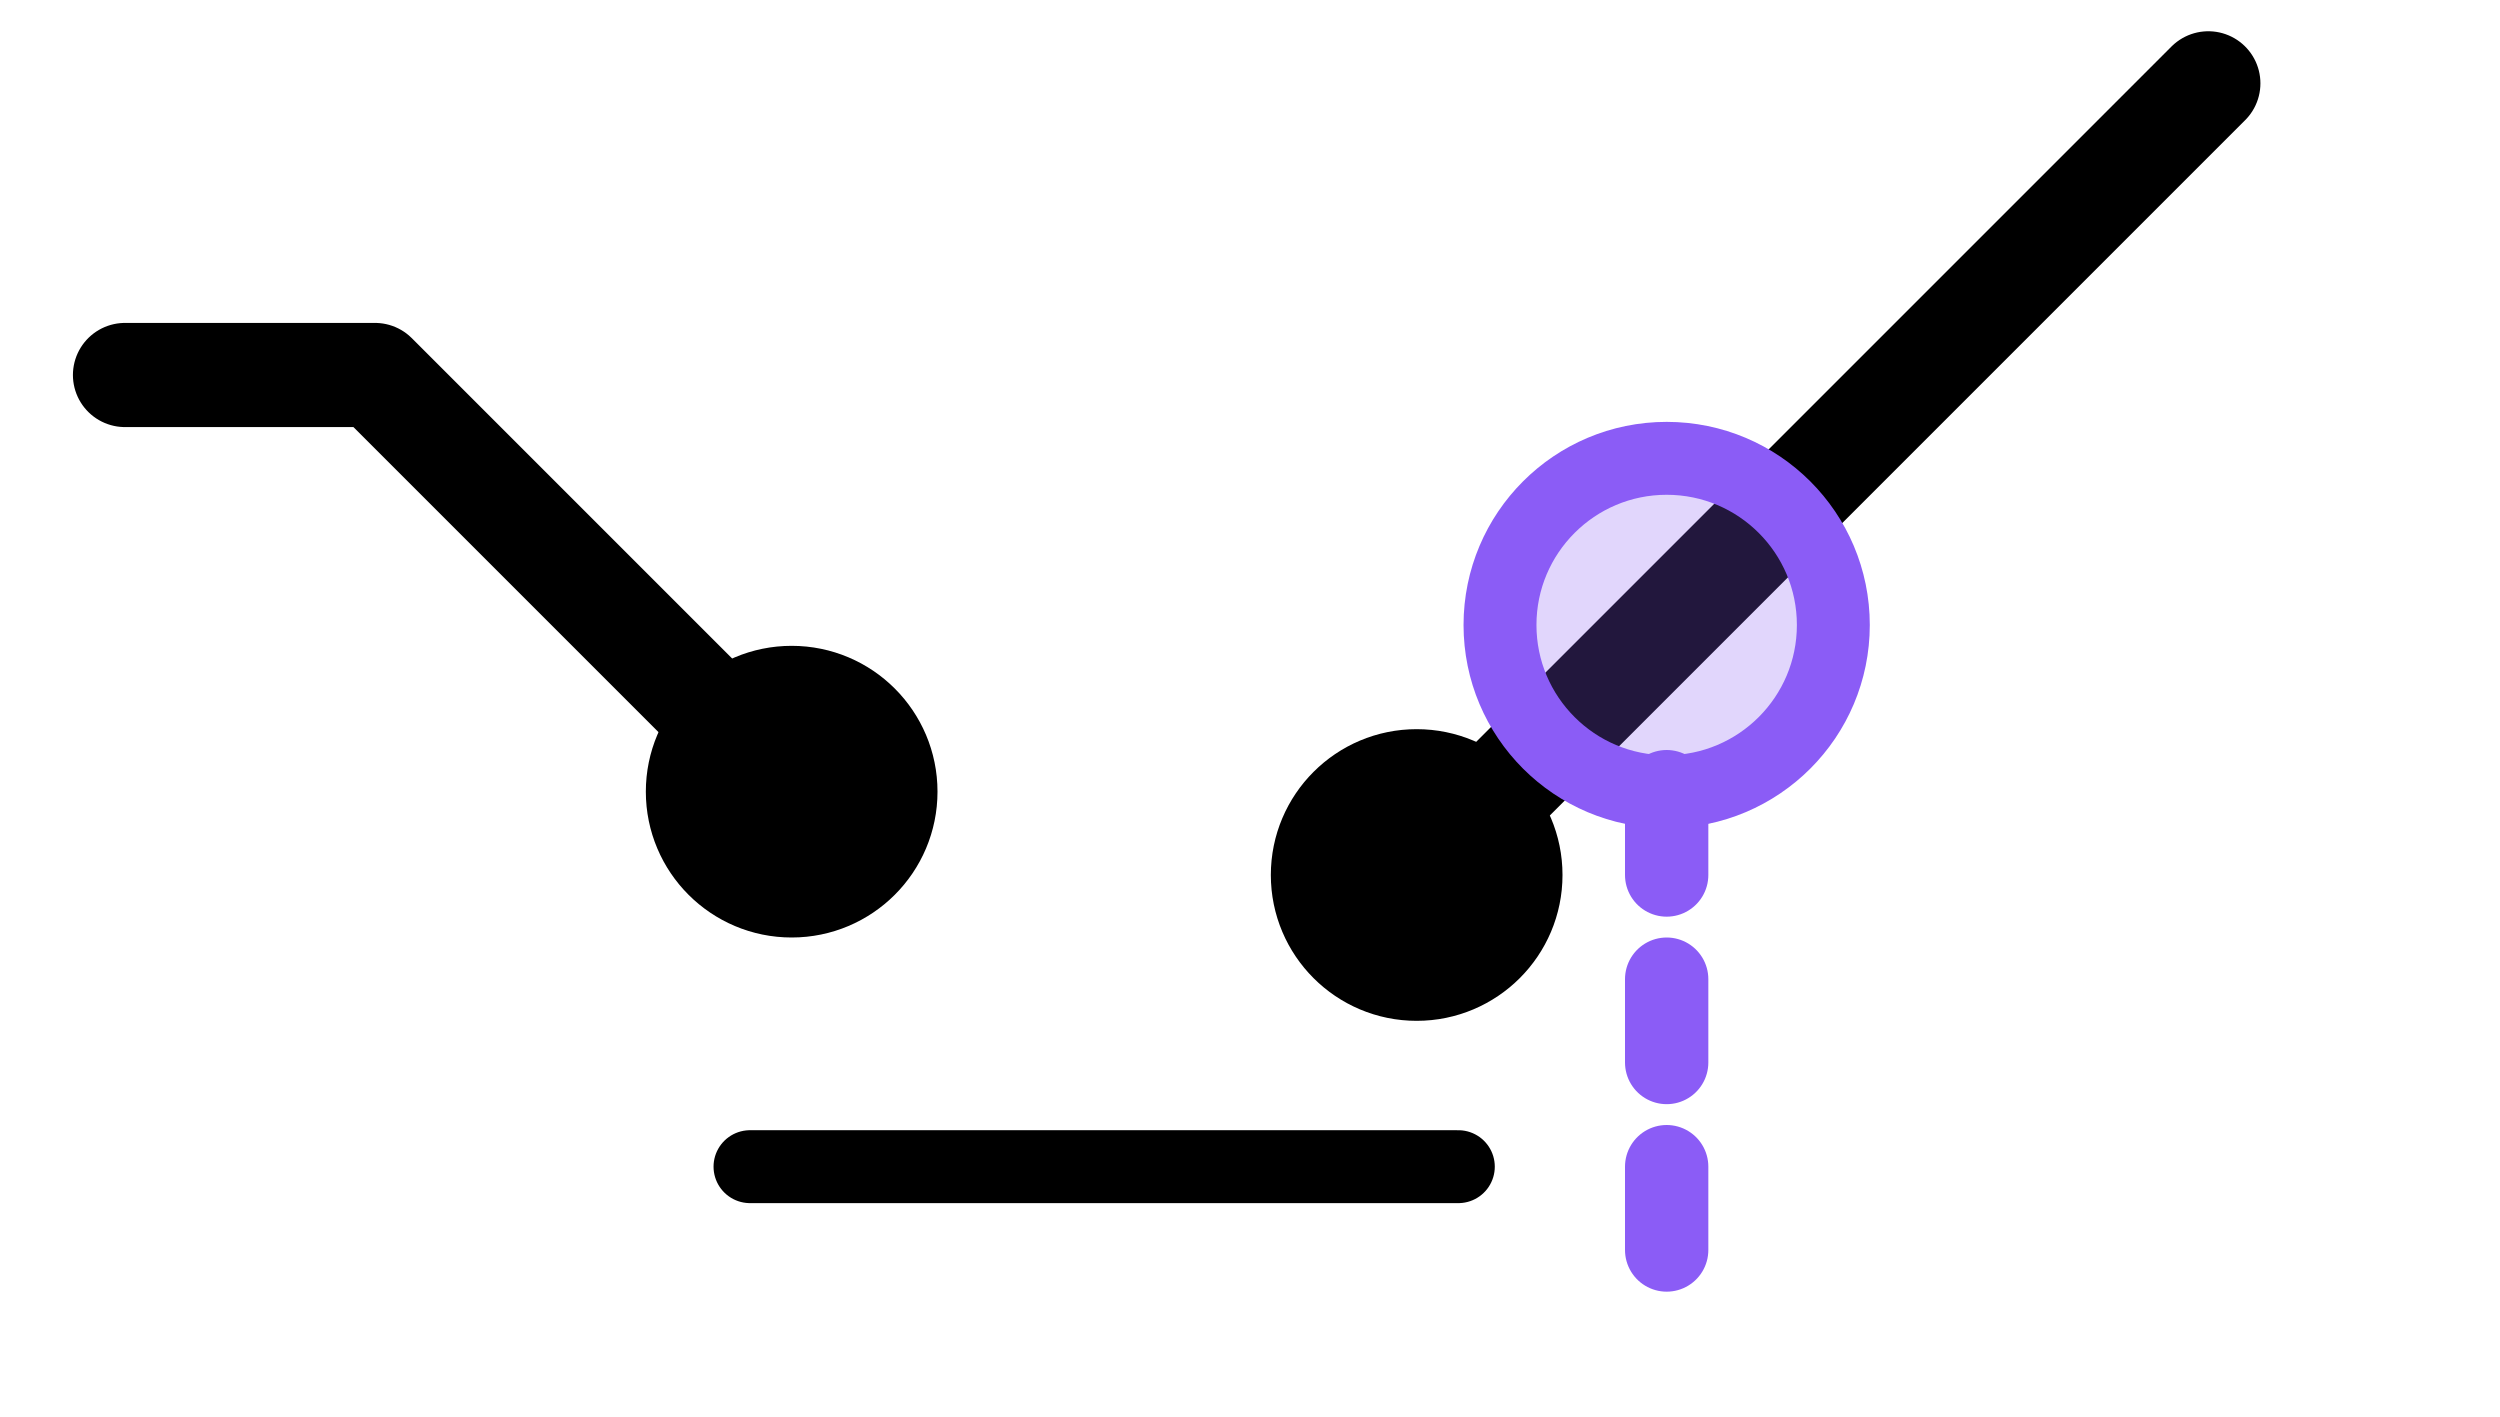
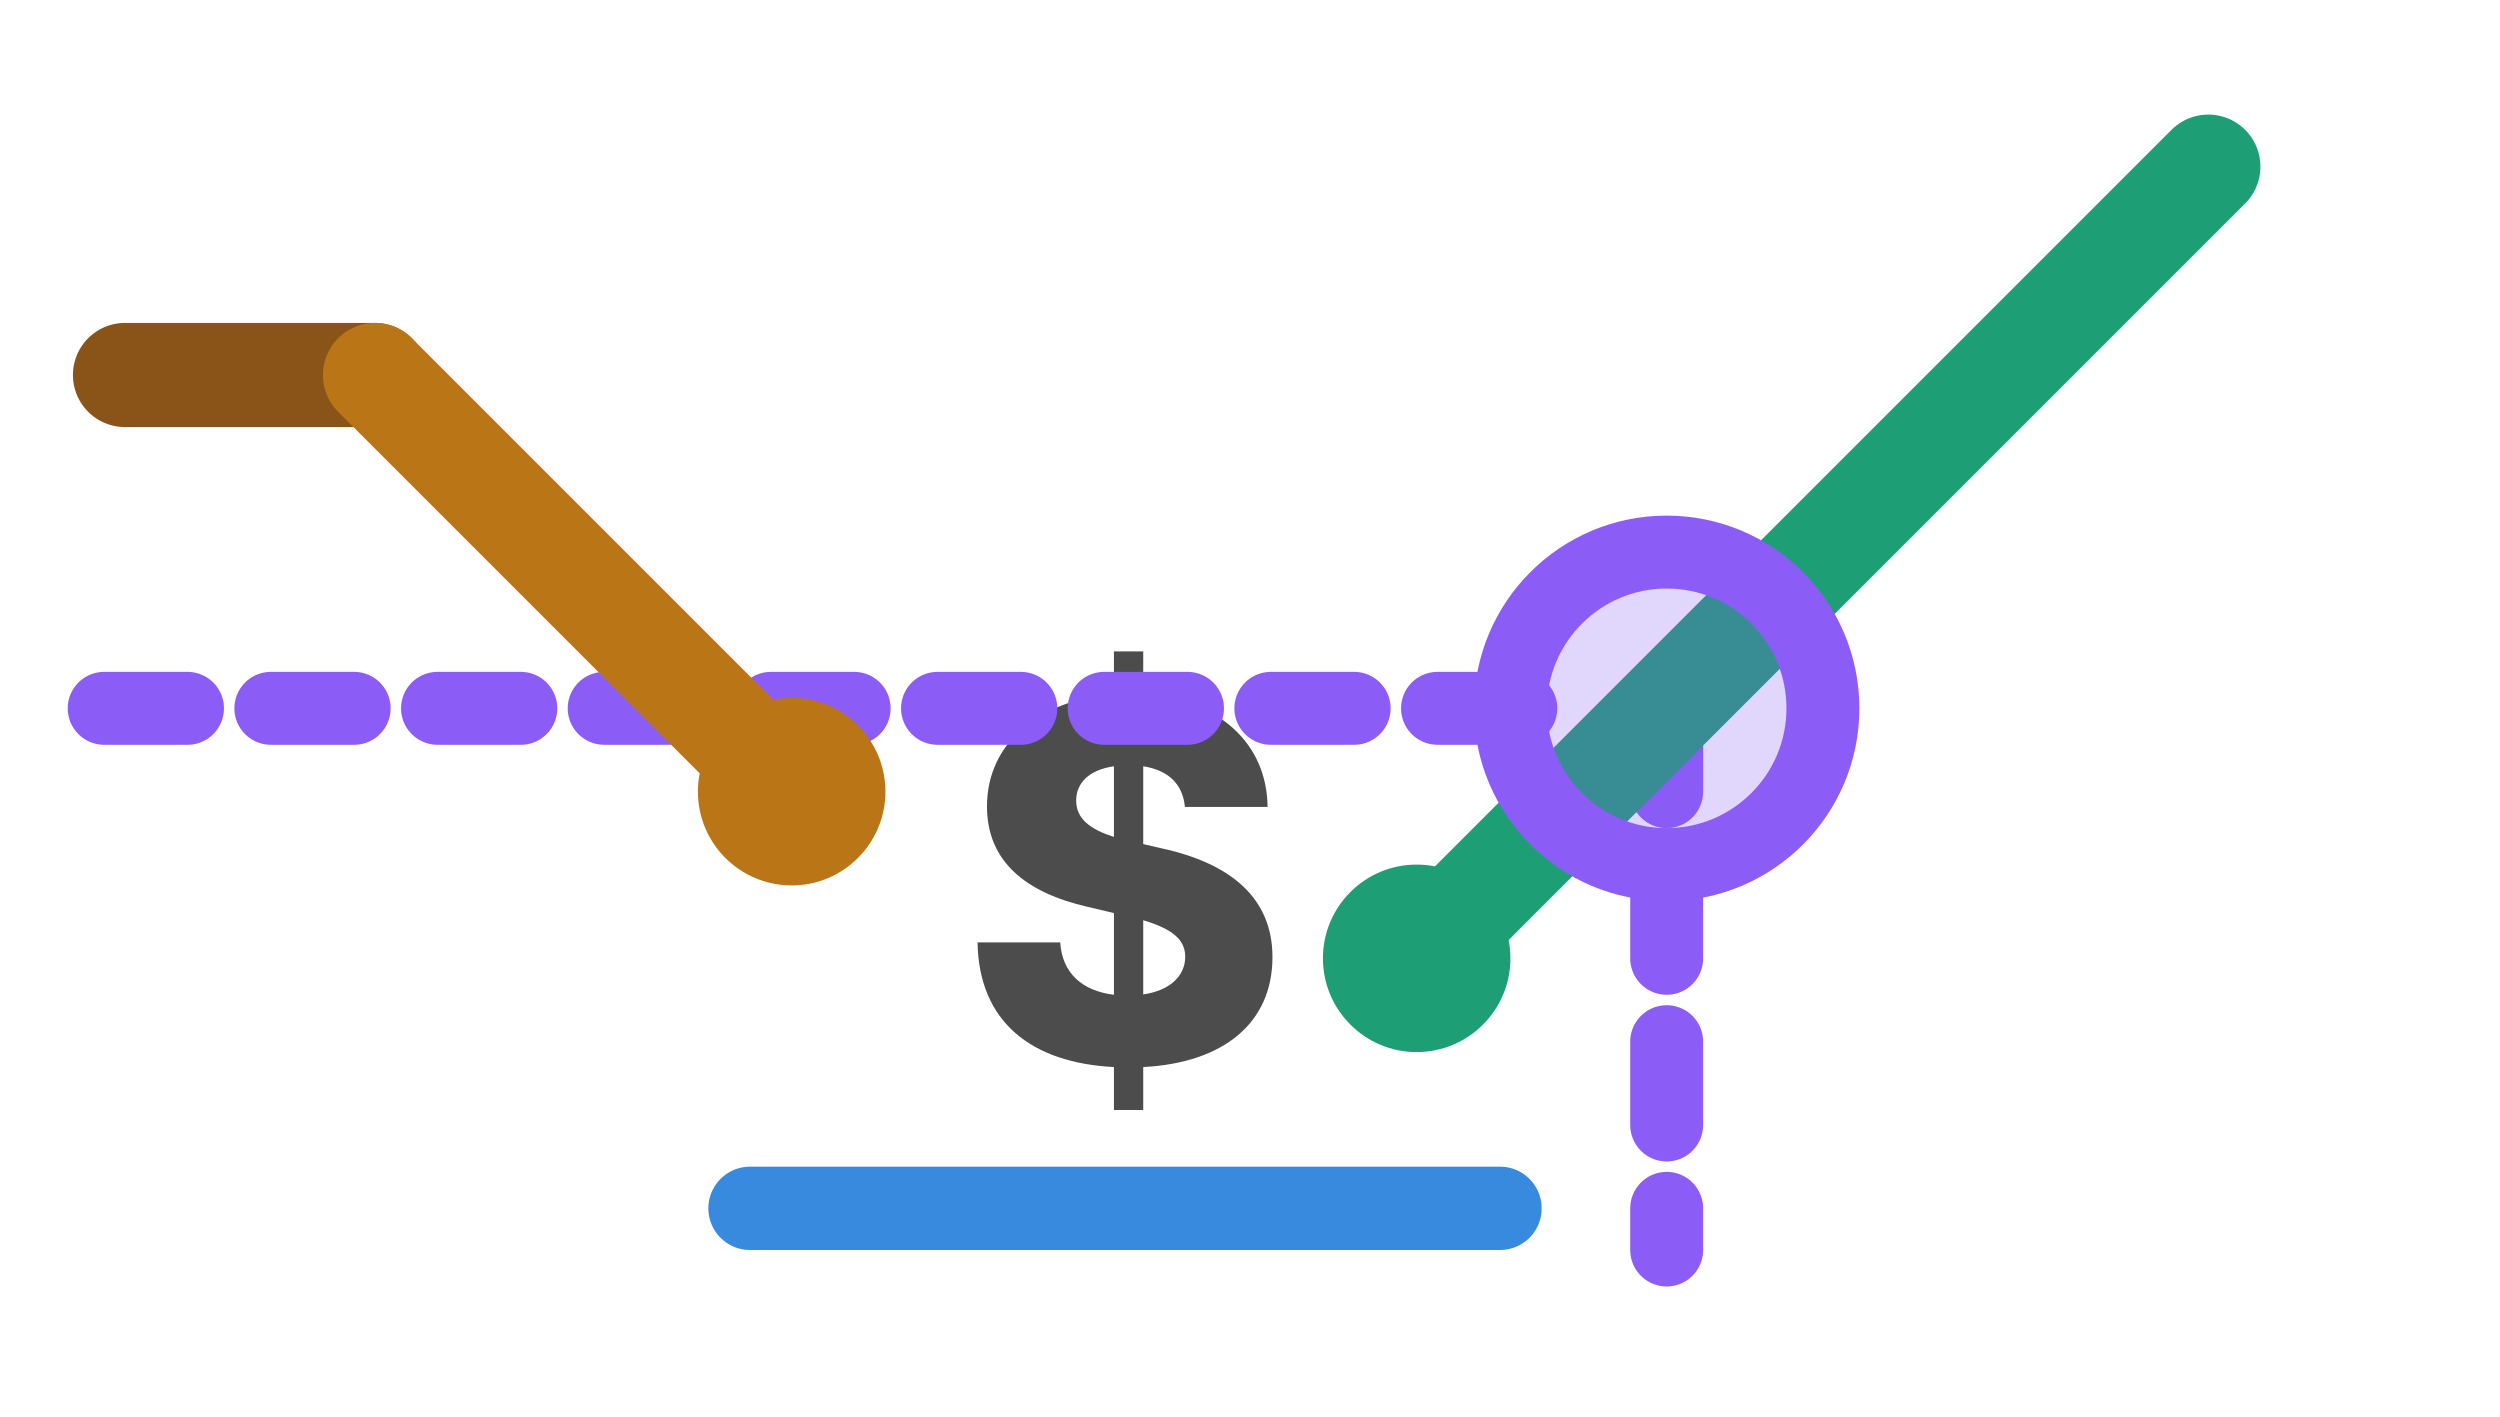
- <svg xmlns="http://www.w3.org/2000/svg" viewBox="0 0 120 68" fill="none" stroke="currentColor" stroke-width="5" stroke-linecap="round" stroke-linejoin="round">
-   <path d="M6 18H18L38 38" />
-   <path d="M36 56H70" stroke-width="3.5" />
-   <path d="M68 42L106 4" />
-   <circle cx="38" cy="38" r="4.5" fill="currentColor" />
-   <circle cx="68" cy="42" r="4.5" fill="currentColor" />
-   <path d="M80 38V64" stroke="#8B5CF6" stroke-width="4" stroke-dasharray="4 5" />
-   <circle cx="80" cy="30" r="8" stroke="#8B5CF6" stroke-width="3.5" fill="#8B5CF6" fill-opacity="0.25" />
+ <svg xmlns="http://www.w3.org/2000/svg" viewBox="0 0 120 68" fill="none" stroke-width="5" stroke-linecap="round" stroke-linejoin="round">
+   <text x="54" y="51" text-anchor="middle" font-family="system-ui, -apple-system, 'Segoe UI', sans-serif" font-size="24" font-weight="800" fill="currentColor" opacity="0.7">$</text>
+   <path d="M80 34V60M73 34H4" stroke="#8B5CF6" stroke-width="3.5" stroke-dasharray="4 4" />
+   <path d="M6 18H18" stroke="#8A5418" />
+   <path d="M18 18L38 38" stroke="#BA7517" />
+   <path d="M36 58H72" stroke="#378ADD" stroke-width="4" />
+   <path d="M68 46L106 8" stroke="#1D9E75" />
+   <circle cx="38" cy="38" r="4.5" fill="#BA7517" />
+   <circle cx="68" cy="46" r="4.5" fill="#1D9E75" />
+   <circle cx="80" cy="34" r="7.5" stroke="#8B5CF6" stroke-width="3.5" fill="#8B5CF6" fill-opacity="0.25" />
</svg>
